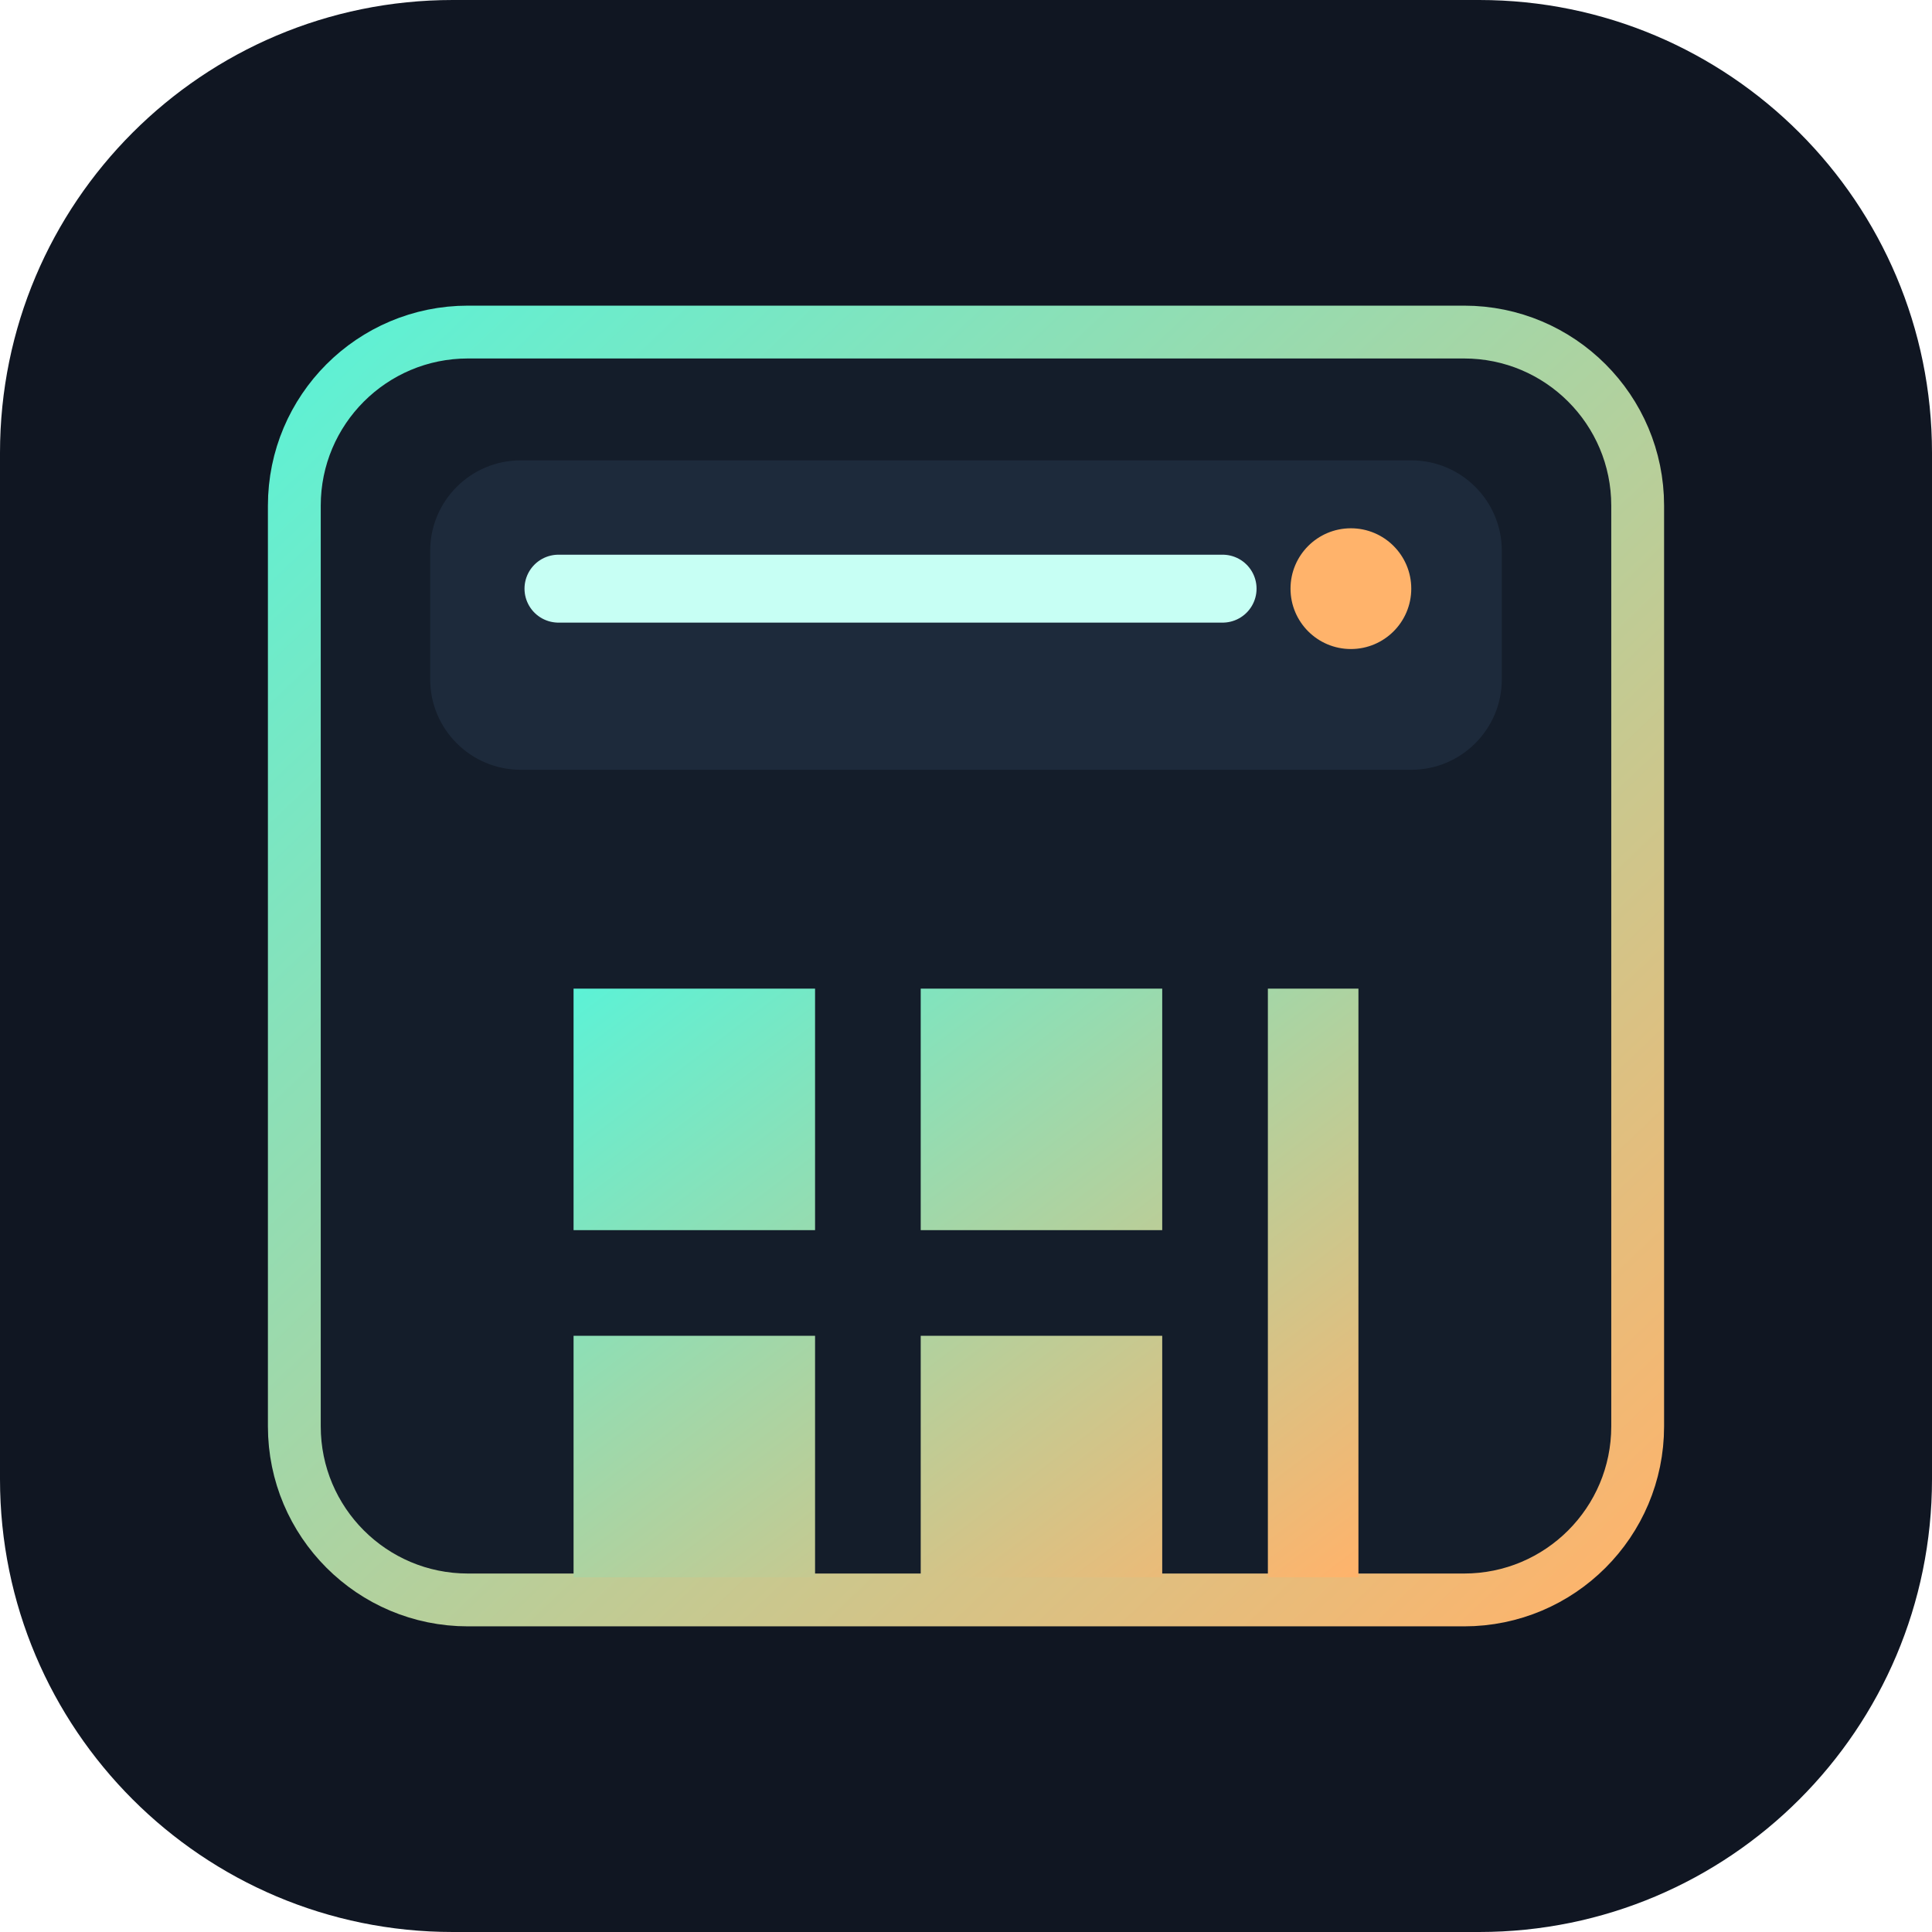
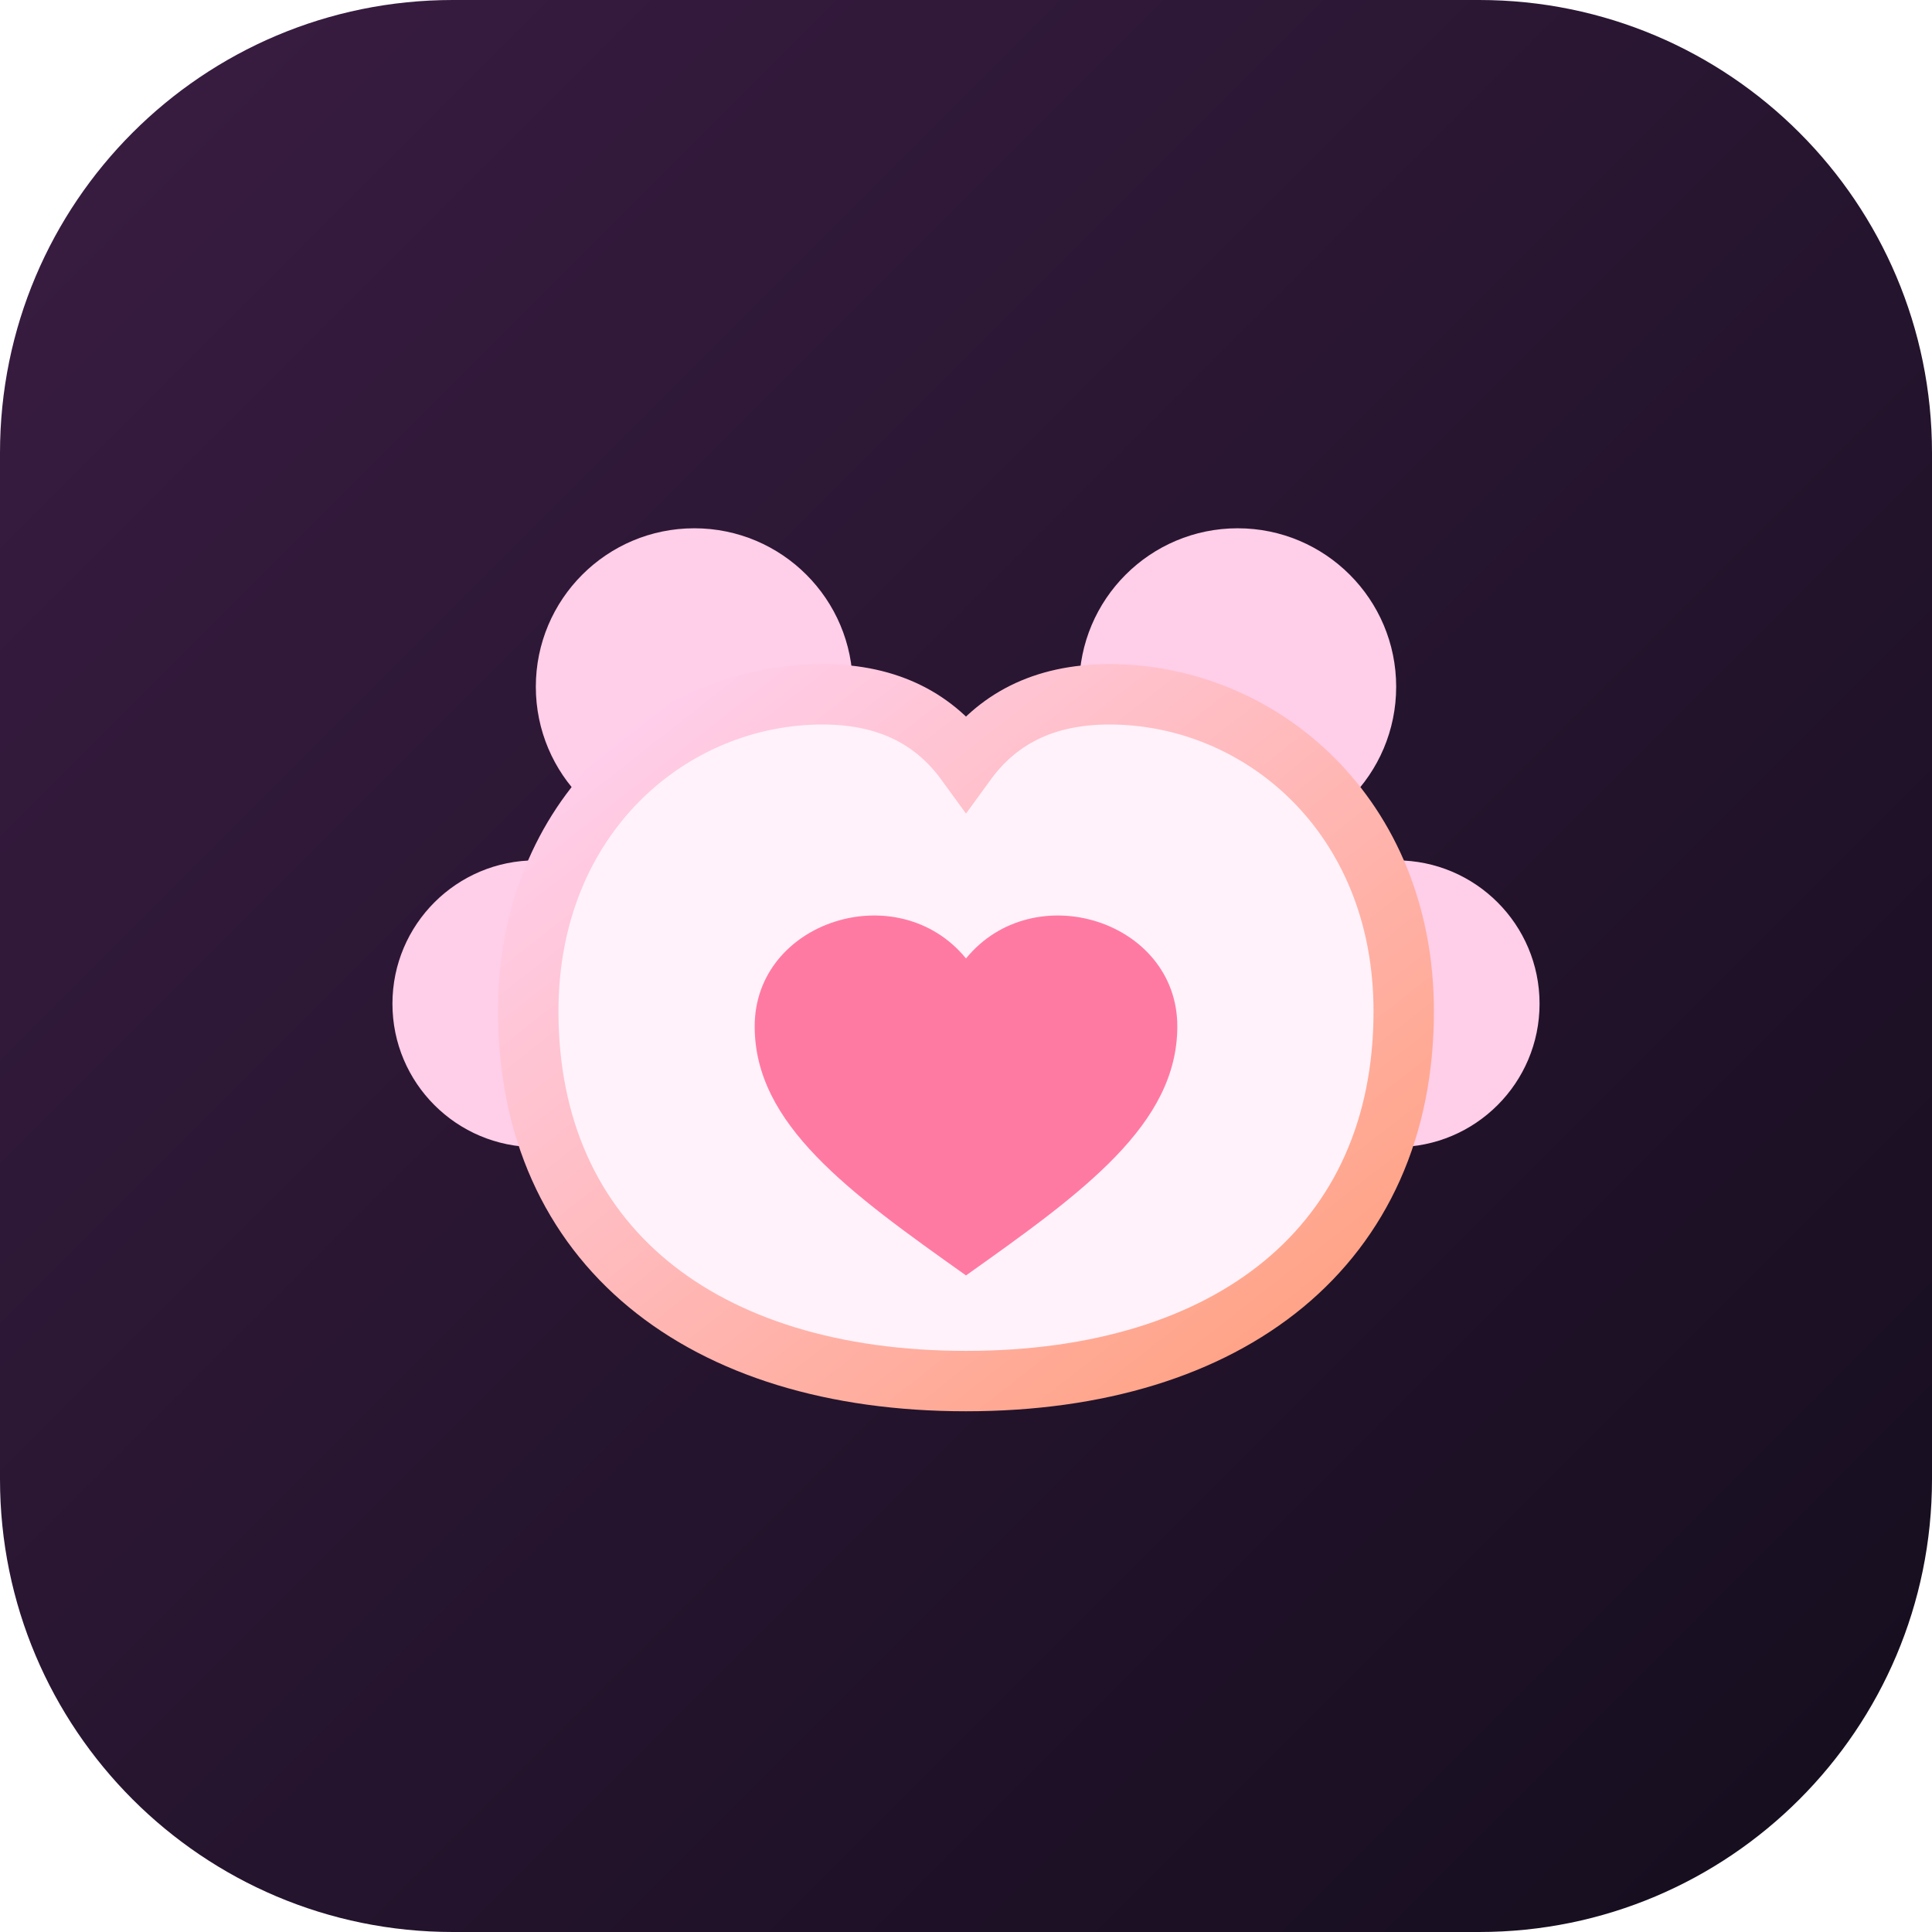
<svg xmlns="http://www.w3.org/2000/svg" viewBox="0 0 512 512">
  <defs>
-     <linearGradient id="g" x1="0%" y1="0%" x2="100%" y2="100%">
-       <stop offset="0%" stop-color="#5cf2d6" />
-       <stop offset="100%" stop-color="#ffb36b" />
+     <linearGradient id="paltuBg" x1="0%" y1="0%" x2="100%" y2="100%">
+       <stop offset="0%" stop-color="#3a1d43" />
+       <stop offset="100%" stop-color="#140d1d" />
+     </linearGradient>
+     <linearGradient id="paltuGlow" x1="0%" y1="0%" x2="100%" y2="100%">
+       <stop offset="0%" stop-color="#ffd2f4" />
+       <stop offset="100%" stop-color="#ff9e7a" />
    </linearGradient>
  </defs>
-   <rect width="512" height="512" rx="120" fill="#101622" />
-   <rect x="78" y="88" width="356" height="336" rx="46" fill="#141d2a" stroke="url(#g)" stroke-width="14" />
-   <rect x="114" y="122" width="284" height="82" rx="24" fill="#1d2a3b" />
-   <path d="M152 262h64v64h-64zM244 262h64v64h-64zM336 262h24v156h-24zM152 354h64v64h-64zM244 354h64v64h-64z" fill="url(#g)" />
-   <path d="M148 156h176" stroke="#c7fff4" stroke-width="18" stroke-linecap="round" />
-   <circle cx="358" cy="156" r="16" fill="#ffb36b" />
+   <rect width="512" height="512" rx="120" fill="url(#paltuBg)" />
+   <circle cx="184" cy="182" r="42" fill="#ffcee8" />
+   <circle cx="328" cy="182" r="42" fill="#ffcee8" />
+   <circle cx="142" cy="266" r="38" fill="#ffcee8" />
+   <circle cx="370" cy="266" r="38" fill="#ffcee8" />
+   <path d="M256 366c70 0 116-36 116-98 0-52-38-84-78-84-18 0-30 7-38 18-8-11-20-18-38-18-40 0-78 32-78 84 0 62 46 98 116 98z" fill="#fff2fa" stroke="url(#paltuGlow)" stroke-width="16" />
+   <path d="M256 254c18-22 56-10 56 18 0 26-25 44-56 66-31-22-56-40-56-66 0-28 38-40 56-18z" fill="#ff7aa2" />
</svg>
